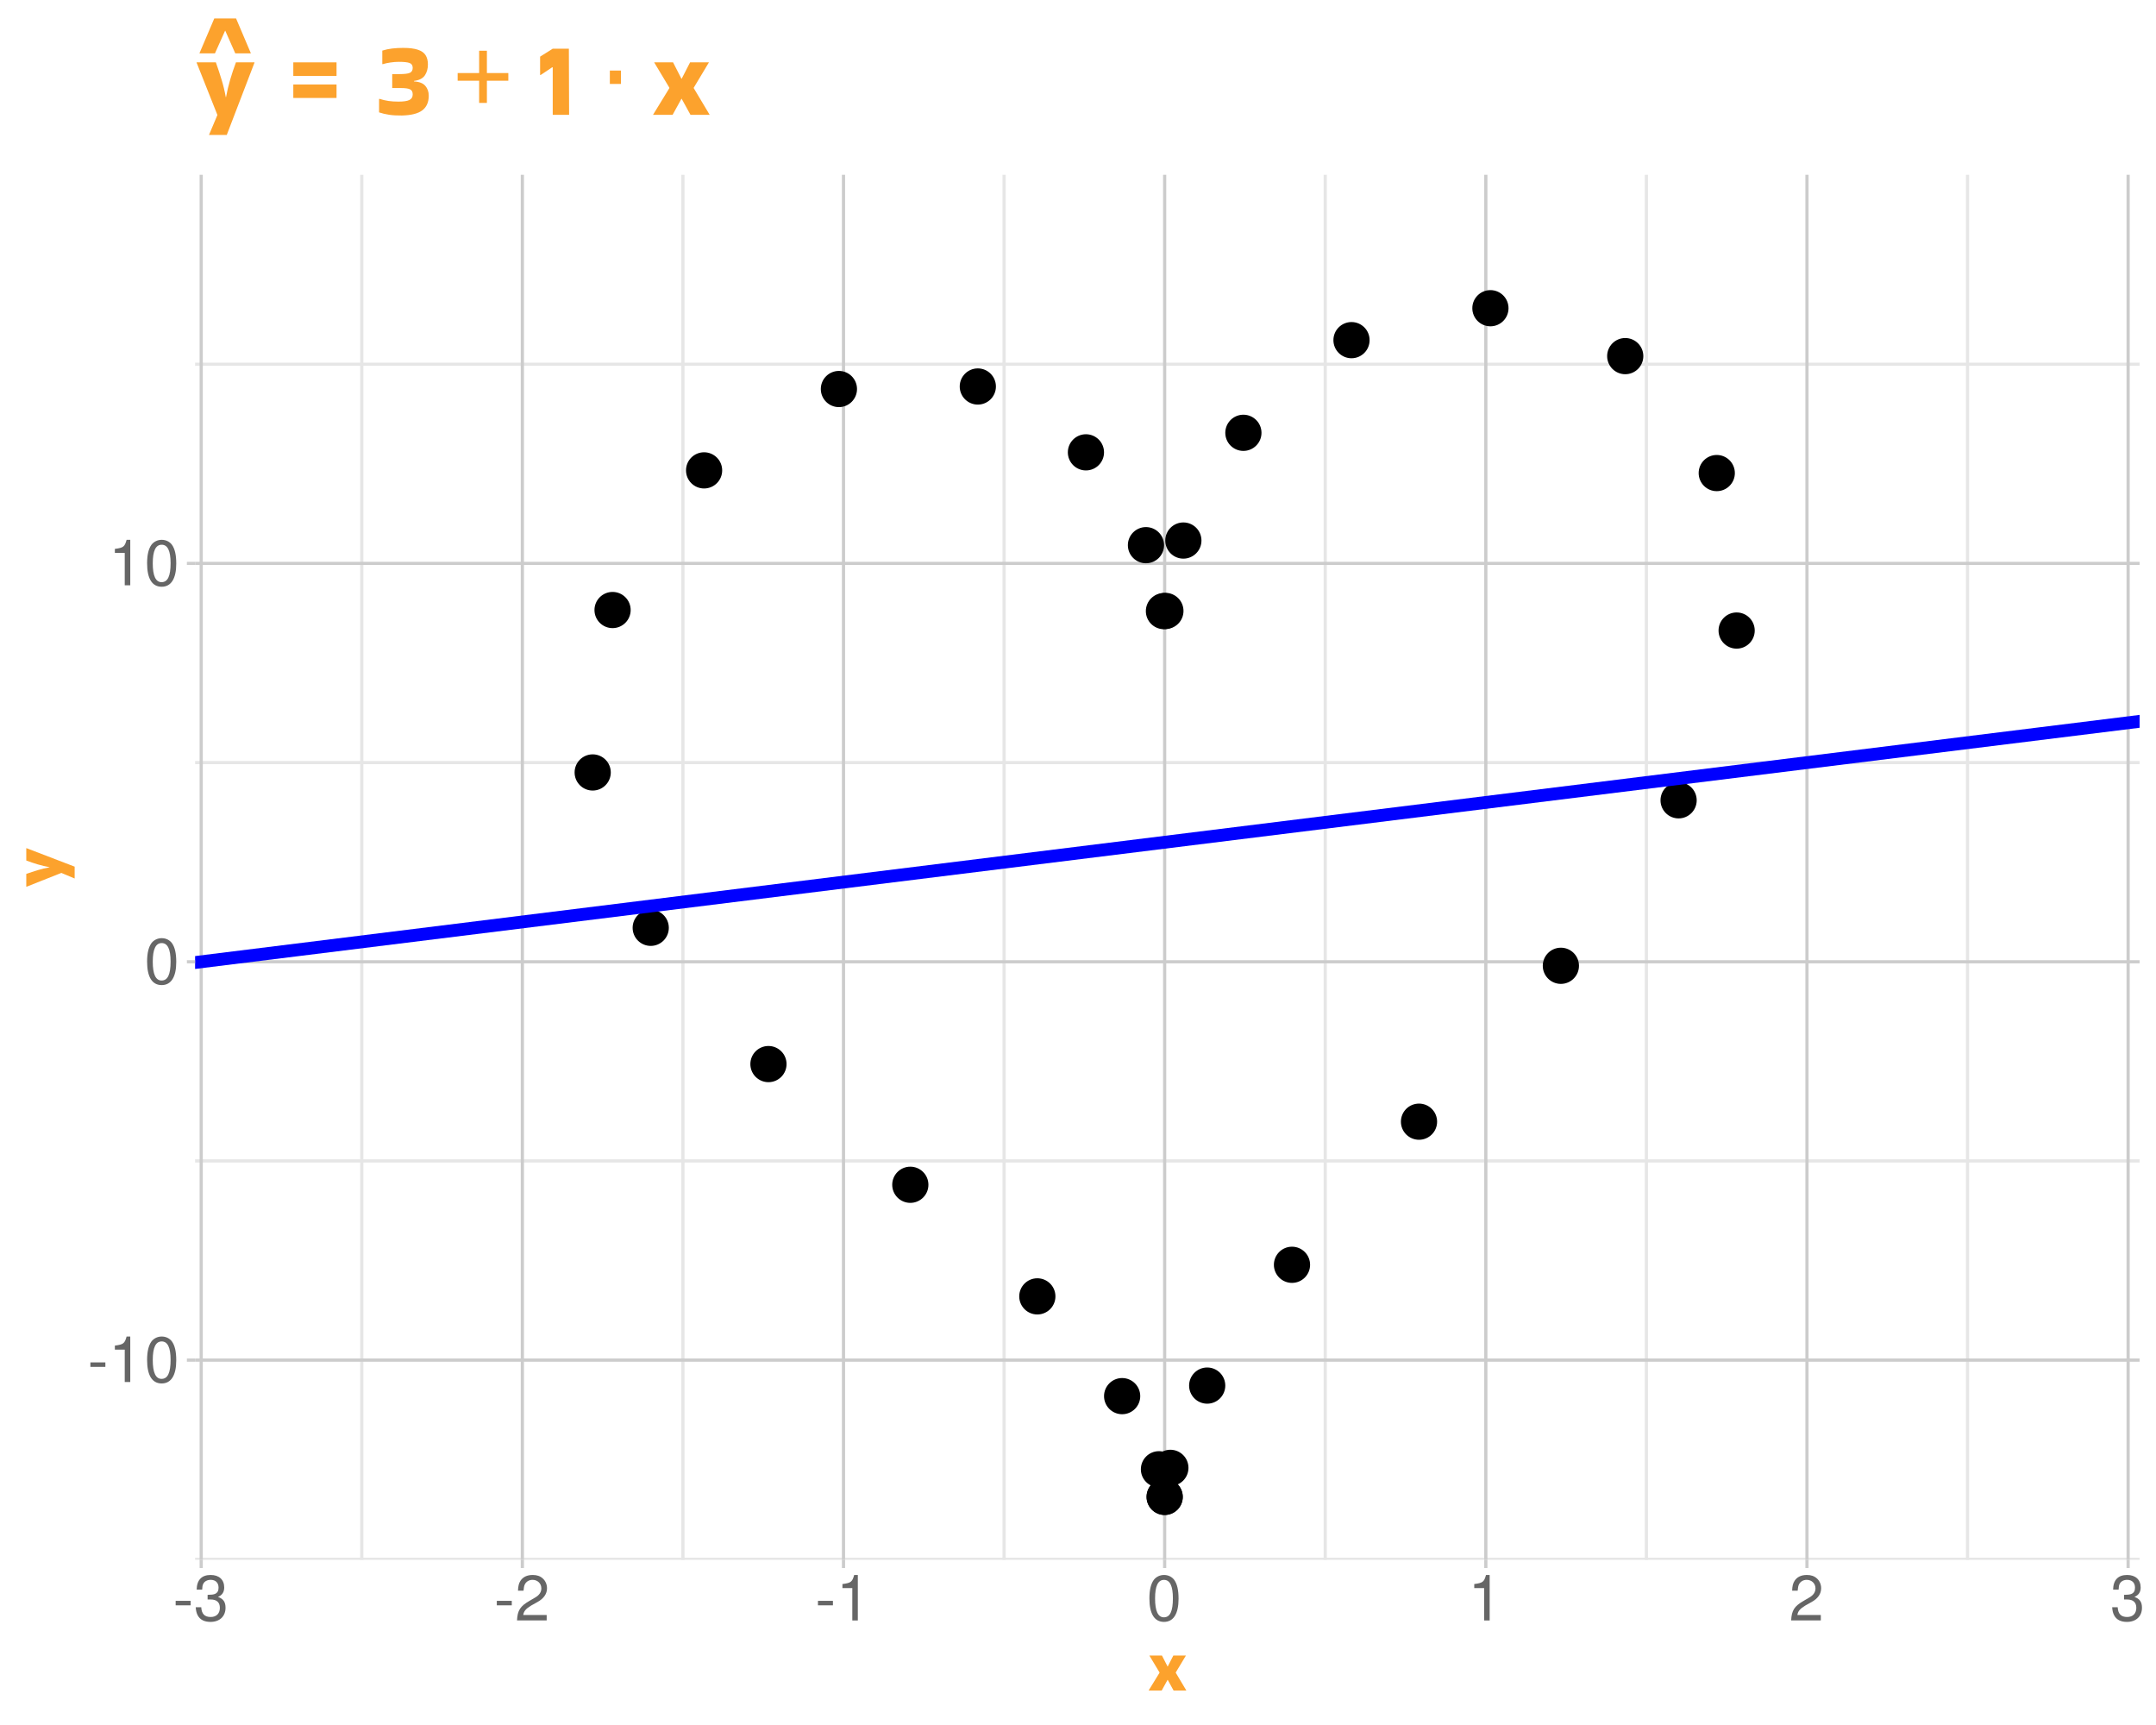
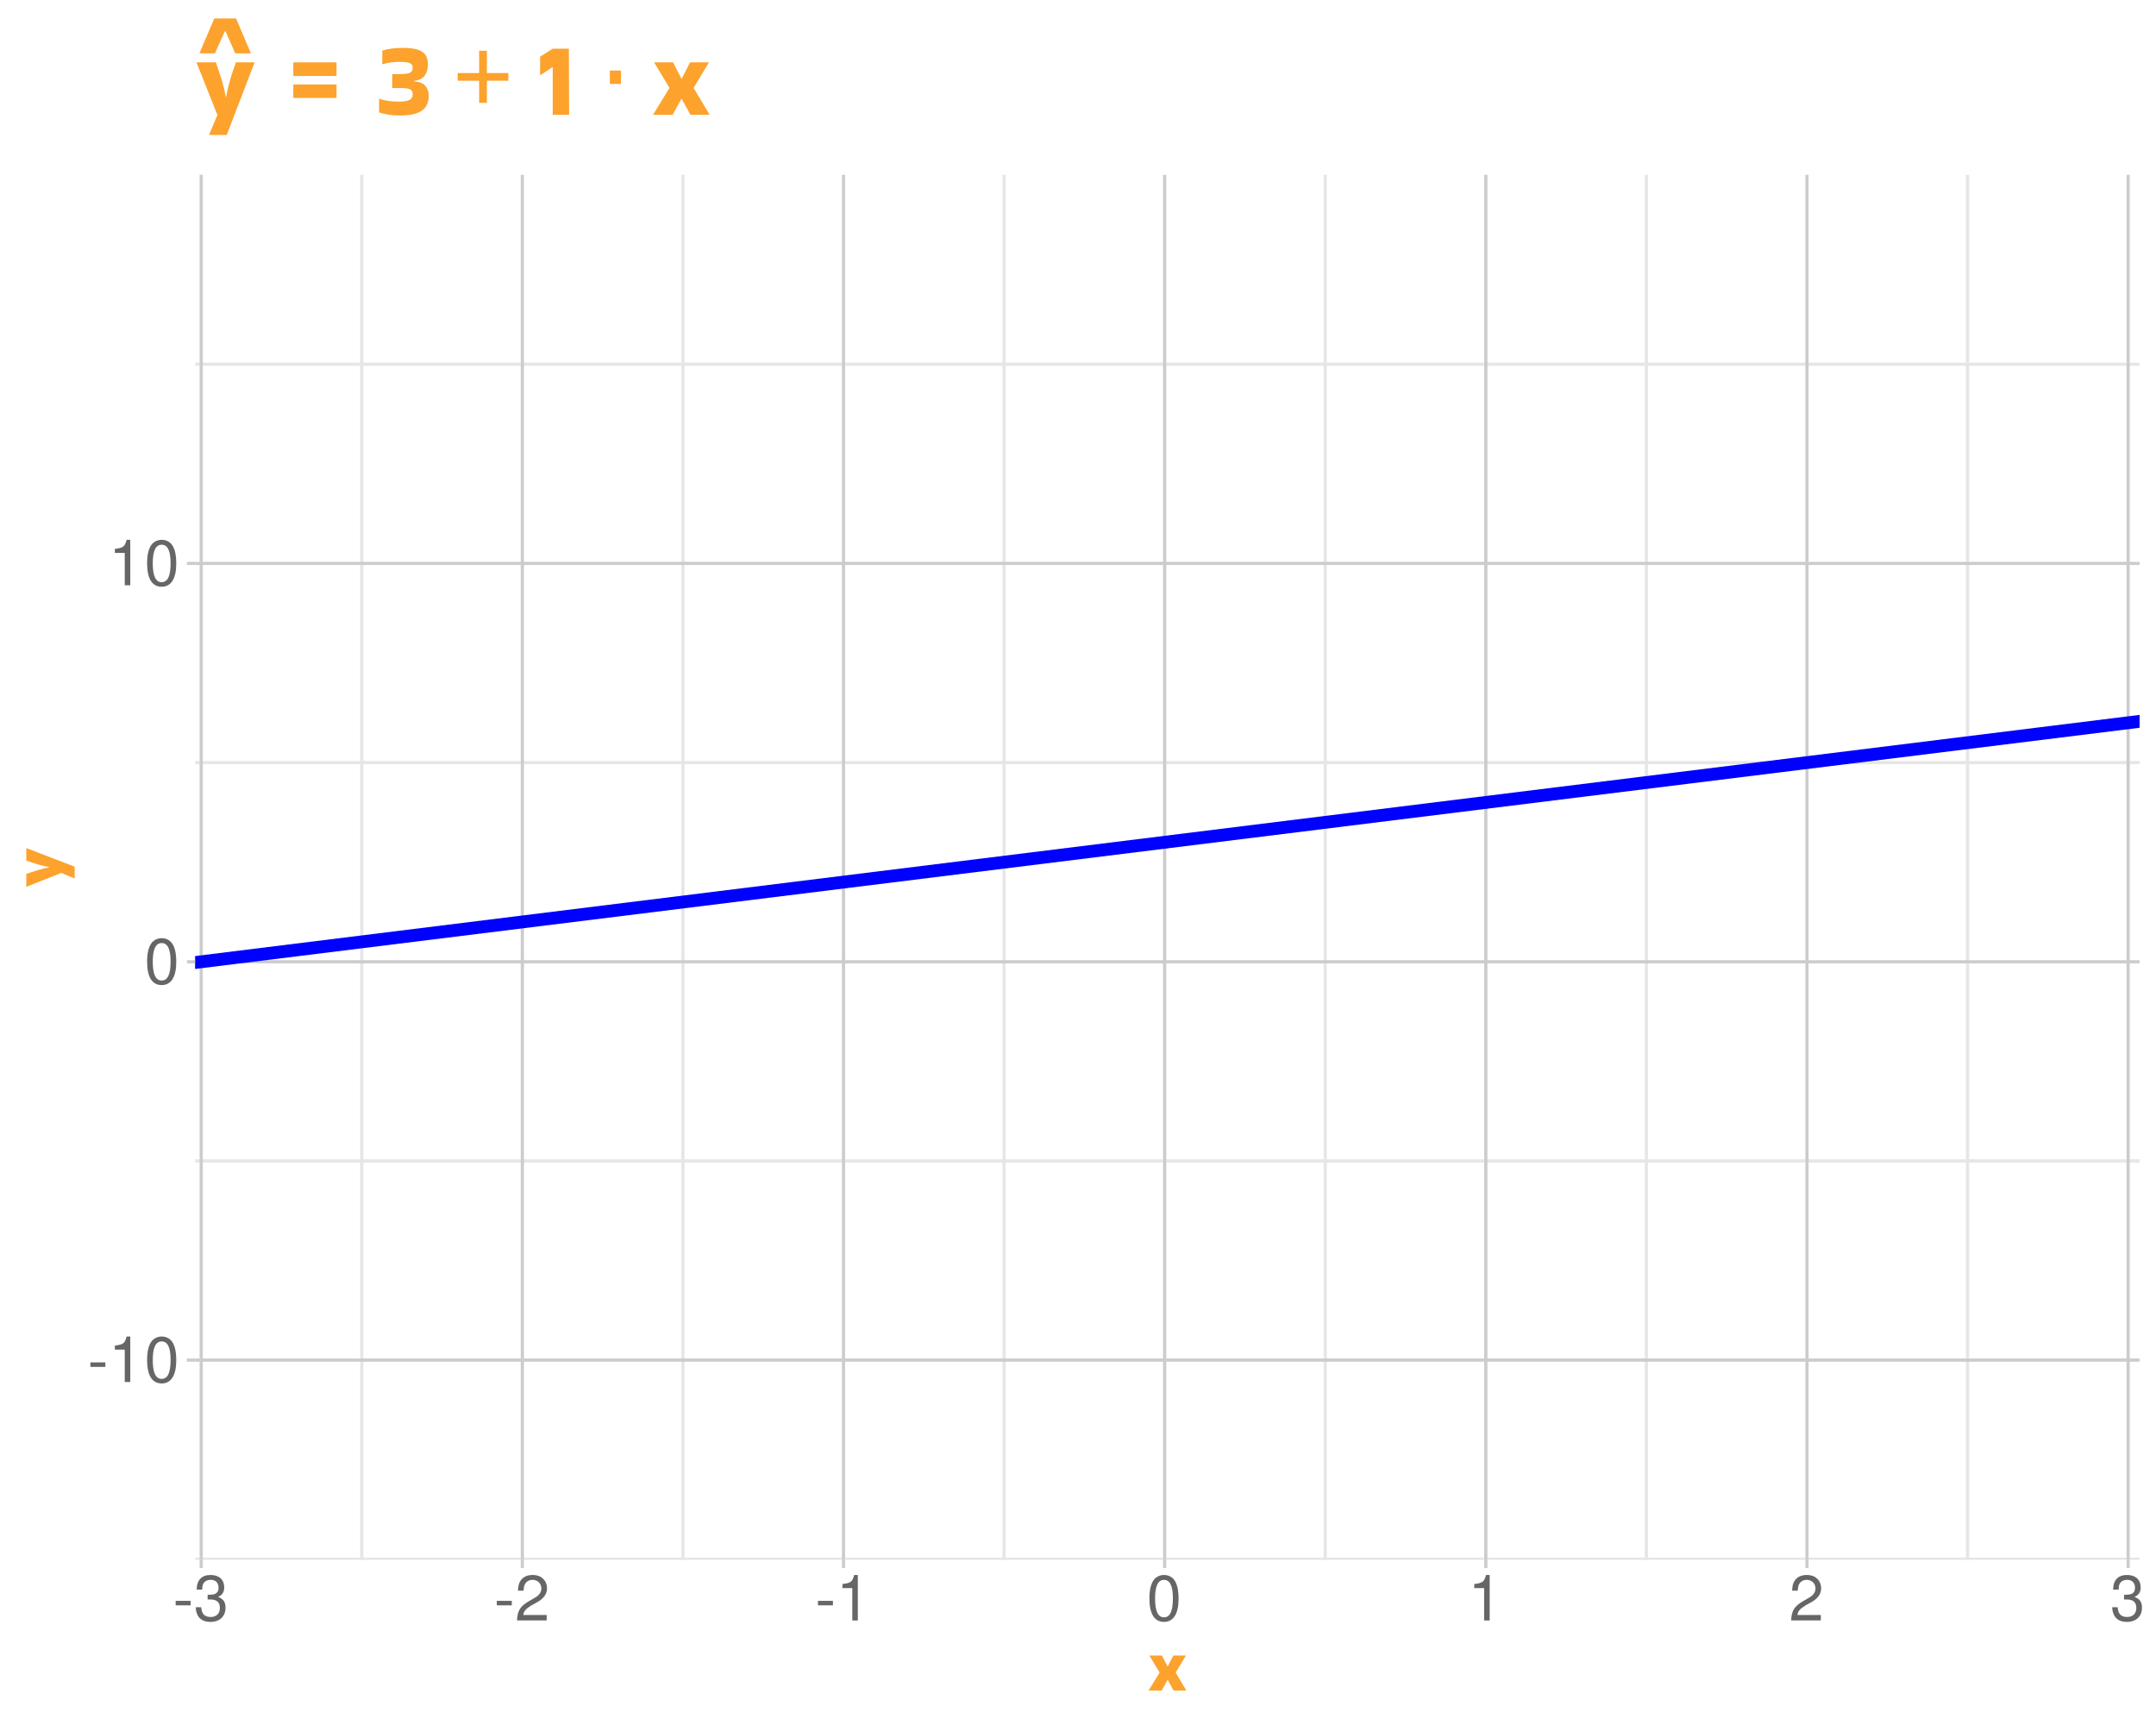
<svg xmlns="http://www.w3.org/2000/svg" xmlns:xlink="http://www.w3.org/1999/xlink" width="720" height="576" viewBox="0 0 720 576">
  <defs>
    <g>
      <g id="glyph-0-0">
        <path d="M 5.969 -6.547 L 0.969 -6.547 L 0.969 -5.047 L 5.969 -5.047 Z M 5.969 -6.547 " />
      </g>
      <g id="glyph-0-1">
        <path d="M 5.438 -10.812 L 5.438 0 L 7.281 0 L 7.281 -15.188 L 6.062 -15.188 C 5.422 -12.859 5 -12.531 2.141 -12.156 L 2.141 -10.812 Z M 5.438 -10.812 " />
      </g>
      <g id="glyph-0-2">
        <path d="M 5.781 -15.188 C 4.391 -15.188 3.125 -14.547 2.359 -13.531 C 1.391 -12.188 0.906 -10.156 0.906 -7.344 C 0.906 -2.219 2.578 0.484 5.781 0.484 C 8.922 0.484 10.641 -2.219 10.641 -7.219 C 10.641 -10.156 10.188 -12.141 9.203 -13.531 C 8.422 -14.578 7.188 -15.188 5.781 -15.188 Z M 5.781 -13.547 C 7.766 -13.547 8.75 -11.516 8.75 -7.391 C 8.75 -3.062 7.797 -1.047 5.734 -1.047 C 3.781 -1.047 2.797 -3.156 2.797 -7.328 C 2.797 -11.516 3.781 -13.547 5.781 -13.547 Z M 5.781 -13.547 " />
      </g>
      <g id="glyph-0-3">
        <path d="M 4.641 -7 L 5.656 -7 C 7.672 -7 8.734 -6.047 8.734 -4.219 C 8.734 -2.312 7.578 -1.156 5.672 -1.156 C 3.641 -1.156 2.641 -2.188 2.516 -4.406 L 0.672 -4.406 C 0.75 -3.188 0.969 -2.391 1.328 -1.719 C 2.094 -0.25 3.547 0.484 5.594 0.484 C 8.656 0.484 10.625 -1.359 10.625 -4.234 C 10.625 -6.172 9.891 -7.219 8.109 -7.859 C 9.484 -8.422 10.188 -9.469 10.188 -11 C 10.188 -13.609 8.484 -15.188 5.656 -15.188 C 2.641 -15.188 1.047 -13.5 0.984 -10.297 L 2.828 -10.297 C 2.859 -11.219 2.938 -11.734 3.172 -12.203 C 3.594 -13.062 4.516 -13.562 5.672 -13.562 C 7.312 -13.562 8.297 -12.578 8.297 -10.938 C 8.297 -9.875 7.922 -9.219 7.094 -8.859 C 6.594 -8.656 5.922 -8.562 4.641 -8.547 Z M 4.641 -7 " />
      </g>
      <g id="glyph-0-4">
        <path d="M 10.625 -1.828 L 2.797 -1.828 C 2.984 -3.094 3.656 -3.891 5.484 -5 L 7.578 -6.172 C 9.656 -7.328 10.734 -8.891 10.734 -10.75 C 10.734 -12.016 10.234 -13.188 9.344 -14 C 8.469 -14.812 7.375 -15.188 5.969 -15.188 C 4.078 -15.188 2.672 -14.516 1.844 -13.203 C 1.328 -12.406 1.094 -11.469 1.047 -9.938 L 2.891 -9.938 C 2.969 -10.969 3.094 -11.578 3.344 -12.078 C 3.828 -13 4.781 -13.562 5.906 -13.562 C 7.578 -13.562 8.844 -12.344 8.844 -10.703 C 8.844 -9.484 8.141 -8.438 6.828 -7.688 L 4.891 -6.547 C 1.781 -4.766 0.875 -3.344 0.719 -0.016 L 10.625 -0.016 Z M 10.625 -1.828 " />
      </g>
      <g id="glyph-1-0">
        <path d="M 9.312 -6.172 L 12.859 -0.219 L 8.594 -0.219 L 6.625 -3.797 L 6.578 -3.797 L 4.609 -0.219 L 0.234 -0.219 L 3.891 -6.172 L 3.891 -6.266 L 0.5 -11.906 L 4.703 -11.906 L 6.578 -8.25 L 6.625 -8.25 L 8.5 -11.906 L 12.703 -11.906 L 9.312 -6.266 Z M 9.312 -6.172 " />
      </g>
      <g id="glyph-2-0">
        <path d="M 4.203 -2.781 L -0.188 -4.625 L -11.859 0 L -11.906 0 L -11.906 -4.297 C -10.645 -4.742 -9.375 -5.16 -8.094 -5.547 C -6.812 -5.941 -5.5 -6.258 -4.156 -6.5 L -4.156 -6.547 C -5.477 -6.785 -6.781 -7.094 -8.062 -7.469 C -9.344 -7.852 -10.625 -8.285 -11.906 -8.766 L -11.906 -12.891 L -11.828 -12.891 L 4.25 -6.719 L 4.25 -2.781 Z M 4.203 -2.781 " />
      </g>
      <g id="glyph-3-0">
        <path d="M 4.172 6.297 L 6.953 -0.281 L 0 -17.781 L 0 -17.859 L 6.438 -17.859 C 7.113 -15.961 7.742 -14.051 8.328 -12.125 C 8.922 -10.207 9.395 -8.242 9.75 -6.234 L 9.828 -6.234 C 10.191 -8.223 10.656 -10.176 11.219 -12.094 C 11.781 -14.008 12.422 -15.93 13.141 -17.859 L 19.328 -17.859 L 19.328 -17.75 L 10.078 6.375 L 4.172 6.375 Z M 4.172 6.297 " />
      </g>
      <g id="glyph-3-1">
        <path d="M 13.688 -23.109 L 18.641 -11.453 L 13.422 -11.453 L 10.078 -19.016 L 10.016 -19.016 L 6.625 -11.453 L 1.438 -11.453 L 6.406 -23.109 Z M 13.688 -23.109 " />
      </g>
      <g id="glyph-3-2">
</g>
      <g id="glyph-3-3">
        <path d="M 1.797 -17.859 L 16.234 -17.859 L 16.234 -13.312 L 1.797 -13.312 Z M 1.797 -10.469 L 16.234 -10.469 L 16.234 -5.969 L 1.797 -5.969 Z M 1.797 -10.469 " />
      </g>
      <g id="glyph-3-4">
        <path d="M 2.516 -21.781 C 3.578 -22.113 4.676 -22.348 5.812 -22.484 C 6.957 -22.617 8.188 -22.688 9.5 -22.688 C 11.562 -22.688 13.191 -22.484 14.391 -22.078 C 15.598 -21.68 16.457 -21.078 16.969 -20.266 C 17.488 -19.453 17.75 -18.422 17.75 -17.172 C 17.75 -15.703 17.398 -14.469 16.703 -13.469 C 16.004 -12.477 14.805 -11.875 13.109 -11.656 L 13.109 -11.484 C 14.879 -11.391 16.141 -10.895 16.891 -10 C 17.648 -9.113 18.031 -8.023 18.031 -6.734 C 18.031 -4.566 17.316 -2.938 15.891 -1.844 C 14.461 -0.758 12.176 -0.18 9.031 -0.109 C 7.426 -0.086 6.008 -0.172 4.781 -0.359 C 3.562 -0.547 2.445 -0.812 1.438 -1.156 L 1.438 -5.656 L 1.656 -5.656 C 2.613 -5.344 3.582 -5.113 4.562 -4.969 C 5.551 -4.82 6.672 -4.75 7.922 -4.75 C 9.598 -4.75 10.805 -4.926 11.547 -5.281 C 12.297 -5.645 12.672 -6.27 12.672 -7.156 C 12.672 -7.977 12.391 -8.535 11.828 -8.828 C 11.266 -9.129 10.227 -9.281 8.719 -9.281 L 5.828 -9.281 L 5.828 -13.938 L 8.25 -13.938 C 9.977 -13.938 11.145 -14.082 11.75 -14.375 C 12.363 -14.676 12.672 -15.223 12.672 -16.016 C 12.672 -16.836 12.328 -17.379 11.641 -17.641 C 10.961 -17.898 9.77 -18.031 8.062 -18.031 C 7.125 -18.031 6.18 -17.957 5.234 -17.812 C 4.285 -17.676 3.426 -17.488 2.656 -17.25 L 2.516 -17.281 Z M 2.516 -21.781 " />
      </g>
      <g id="glyph-3-5">
        <path d="M 1.438 -13.641 L 1.438 -19.766 L 5.656 -22.422 L 11.047 -22.422 L 11.125 -0.328 L 5.656 -0.328 L 5.656 -16.203 L 5.469 -16.203 L 1.625 -13.641 Z M 1.438 -13.641 " />
      </g>
      <g id="glyph-3-6">
        <path d="M 13.969 -9.25 L 19.297 -0.328 L 12.891 -0.328 L 9.938 -5.688 L 9.859 -5.688 L 6.906 -0.328 L 0.359 -0.328 L 5.828 -9.25 L 5.828 -9.391 L 0.75 -17.859 L 7.062 -17.859 L 9.859 -12.391 L 9.938 -12.391 L 12.75 -17.859 L 19.047 -17.859 L 13.969 -9.391 Z M 13.969 -9.25 " />
      </g>
      <g id="glyph-4-0">
        <path d="M 11.562 -13.969 L 18.719 -13.969 L 18.719 -11.406 L 11.562 -11.406 L 11.562 -4 L 8.969 -4 L 8.969 -11.406 L 1.797 -11.406 L 1.797 -13.969 L 8.969 -13.969 L 8.969 -21.422 L 11.562 -21.422 Z M 11.562 -13.969 " />
      </g>
      <g id="glyph-5-0">
        <path d="M 3.844 -14.734 L 7.562 -14.734 L 7.562 -10.266 L 3.844 -10.266 Z M 3.844 -14.734 " />
      </g>
    </g>
    <clipPath id="clip-0">
      <path clip-rule="nonzero" d="M 65.152 58.359 L 714.523 58.359 L 714.523 520.852 L 65.152 520.852 Z M 65.152 58.359 " />
    </clipPath>
    <clipPath id="clip-1">
      <path clip-rule="nonzero" d="M 65.152 520 L 714.523 520 L 714.523 520.852 L 65.152 520.852 Z M 65.152 520 " />
    </clipPath>
    <clipPath id="clip-2">
      <path clip-rule="nonzero" d="M 65.152 387 L 714.523 387 L 714.523 389 L 65.152 389 Z M 65.152 387 " />
    </clipPath>
    <clipPath id="clip-3">
      <path clip-rule="nonzero" d="M 65.152 254 L 714.523 254 L 714.523 256 L 65.152 256 Z M 65.152 254 " />
    </clipPath>
    <clipPath id="clip-4">
      <path clip-rule="nonzero" d="M 65.152 121 L 714.523 121 L 714.523 123 L 65.152 123 Z M 65.152 121 " />
    </clipPath>
    <clipPath id="clip-5">
      <path clip-rule="nonzero" d="M 120 58.359 L 122 58.359 L 122 520.852 L 120 520.852 Z M 120 58.359 " />
    </clipPath>
    <clipPath id="clip-6">
      <path clip-rule="nonzero" d="M 227 58.359 L 229 58.359 L 229 520.852 L 227 520.852 Z M 227 58.359 " />
    </clipPath>
    <clipPath id="clip-7">
      <path clip-rule="nonzero" d="M 334 58.359 L 336 58.359 L 336 520.852 L 334 520.852 Z M 334 58.359 " />
    </clipPath>
    <clipPath id="clip-8">
      <path clip-rule="nonzero" d="M 442 58.359 L 444 58.359 L 444 520.852 L 442 520.852 Z M 442 58.359 " />
    </clipPath>
    <clipPath id="clip-9">
      <path clip-rule="nonzero" d="M 549 58.359 L 551 58.359 L 551 520.852 L 549 520.852 Z M 549 58.359 " />
    </clipPath>
    <clipPath id="clip-10">
      <path clip-rule="nonzero" d="M 656 58.359 L 658 58.359 L 658 520.852 L 656 520.852 Z M 656 58.359 " />
    </clipPath>
    <clipPath id="clip-11">
      <path clip-rule="nonzero" d="M 65.152 453 L 714.523 453 L 714.523 455 L 65.152 455 Z M 65.152 453 " />
    </clipPath>
    <clipPath id="clip-12">
      <path clip-rule="nonzero" d="M 65.152 320 L 714.523 320 L 714.523 322 L 65.152 322 Z M 65.152 320 " />
    </clipPath>
    <clipPath id="clip-13">
      <path clip-rule="nonzero" d="M 65.152 187 L 714.523 187 L 714.523 189 L 65.152 189 Z M 65.152 187 " />
    </clipPath>
    <clipPath id="clip-14">
      <path clip-rule="nonzero" d="M 66 58.359 L 68 58.359 L 68 520.852 L 66 520.852 Z M 66 58.359 " />
    </clipPath>
    <clipPath id="clip-15">
      <path clip-rule="nonzero" d="M 173 58.359 L 175 58.359 L 175 520.852 L 173 520.852 Z M 173 58.359 " />
    </clipPath>
    <clipPath id="clip-16">
      <path clip-rule="nonzero" d="M 281 58.359 L 283 58.359 L 283 520.852 L 281 520.852 Z M 281 58.359 " />
    </clipPath>
    <clipPath id="clip-17">
      <path clip-rule="nonzero" d="M 388 58.359 L 390 58.359 L 390 520.852 L 388 520.852 Z M 388 58.359 " />
    </clipPath>
    <clipPath id="clip-18">
      <path clip-rule="nonzero" d="M 495 58.359 L 497 58.359 L 497 520.852 L 495 520.852 Z M 495 58.359 " />
    </clipPath>
    <clipPath id="clip-19">
      <path clip-rule="nonzero" d="M 602 58.359 L 604 58.359 L 604 520.852 L 602 520.852 Z M 602 58.359 " />
    </clipPath>
    <clipPath id="clip-20">
      <path clip-rule="nonzero" d="M 710 58.359 L 712 58.359 L 712 520.852 L 710 520.852 Z M 710 58.359 " />
    </clipPath>
    <clipPath id="clip-21">
      <path clip-rule="nonzero" d="M 65.152 158 L 714.523 158 L 714.523 405 L 65.152 405 Z M 65.152 158 " />
    </clipPath>
  </defs>
  <rect x="-72" y="-57.6" width="864" height="691.2" fill="rgb(100%, 100%, 100%)" fill-opacity="1" />
  <path fill="none" stroke-width="1.067" stroke-linecap="round" stroke-linejoin="round" stroke="rgb(100%, 100%, 100%)" stroke-opacity="1" stroke-miterlimit="10" d="M 0 576 L 720 576 L 720 0 L 0 0 Z M 0 576 " />
  <g clip-path="url(#clip-0)">
    <path fill-rule="nonzero" fill="rgb(100%, 100%, 100%)" fill-opacity="1" stroke-width="1.067" stroke-linecap="round" stroke-linejoin="round" stroke="rgb(100%, 100%, 100%)" stroke-opacity="1" stroke-miterlimit="10" d="M 65.152 520.848 L 714.523 520.848 L 714.523 58.355 L 65.152 58.355 Z M 65.152 520.848 " />
  </g>
  <g clip-path="url(#clip-1)">
    <path fill="none" stroke-width="1.067" stroke-linecap="butt" stroke-linejoin="round" stroke="rgb(90.196%, 90.196%, 90.196%)" stroke-opacity="1" stroke-miterlimit="10" d="M 65.152 520.664 L 714.52 520.664 " />
  </g>
  <g clip-path="url(#clip-2)">
    <path fill="none" stroke-width="1.067" stroke-linecap="butt" stroke-linejoin="round" stroke="rgb(90.196%, 90.196%, 90.196%)" stroke-opacity="1" stroke-miterlimit="10" d="M 65.152 387.652 L 714.52 387.652 " />
  </g>
  <g clip-path="url(#clip-3)">
    <path fill="none" stroke-width="1.067" stroke-linecap="butt" stroke-linejoin="round" stroke="rgb(90.196%, 90.196%, 90.196%)" stroke-opacity="1" stroke-miterlimit="10" d="M 65.152 254.637 L 714.52 254.637 " />
  </g>
  <g clip-path="url(#clip-4)">
    <path fill="none" stroke-width="1.067" stroke-linecap="butt" stroke-linejoin="round" stroke="rgb(90.196%, 90.196%, 90.196%)" stroke-opacity="1" stroke-miterlimit="10" d="M 65.152 121.621 L 714.52 121.621 " />
  </g>
  <g clip-path="url(#clip-5)">
    <path fill="none" stroke-width="1.067" stroke-linecap="butt" stroke-linejoin="round" stroke="rgb(90.196%, 90.196%, 90.196%)" stroke-opacity="1" stroke-miterlimit="10" d="M 120.816 520.848 L 120.816 58.359 " />
  </g>
  <g clip-path="url(#clip-6)">
    <path fill="none" stroke-width="1.067" stroke-linecap="butt" stroke-linejoin="round" stroke="rgb(90.196%, 90.196%, 90.196%)" stroke-opacity="1" stroke-miterlimit="10" d="M 228.066 520.848 L 228.066 58.359 " />
  </g>
  <g clip-path="url(#clip-7)">
    <path fill="none" stroke-width="1.067" stroke-linecap="butt" stroke-linejoin="round" stroke="rgb(90.196%, 90.196%, 90.196%)" stroke-opacity="1" stroke-miterlimit="10" d="M 335.316 520.848 L 335.316 58.359 " />
  </g>
  <g clip-path="url(#clip-8)">
    <path fill="none" stroke-width="1.067" stroke-linecap="butt" stroke-linejoin="round" stroke="rgb(90.196%, 90.196%, 90.196%)" stroke-opacity="1" stroke-miterlimit="10" d="M 442.566 520.848 L 442.566 58.359 " />
  </g>
  <g clip-path="url(#clip-9)">
    <path fill="none" stroke-width="1.067" stroke-linecap="butt" stroke-linejoin="round" stroke="rgb(90.196%, 90.196%, 90.196%)" stroke-opacity="1" stroke-miterlimit="10" d="M 549.816 520.848 L 549.816 58.359 " />
  </g>
  <g clip-path="url(#clip-10)">
    <path fill="none" stroke-width="1.067" stroke-linecap="butt" stroke-linejoin="round" stroke="rgb(90.196%, 90.196%, 90.196%)" stroke-opacity="1" stroke-miterlimit="10" d="M 657.066 520.848 L 657.066 58.359 " />
  </g>
  <g clip-path="url(#clip-11)">
    <path fill="none" stroke-width="1.067" stroke-linecap="butt" stroke-linejoin="round" stroke="rgb(80%, 80%, 80%)" stroke-opacity="1" stroke-miterlimit="10" d="M 65.152 454.16 L 714.52 454.16 " />
  </g>
  <g clip-path="url(#clip-12)">
    <path fill="none" stroke-width="1.067" stroke-linecap="butt" stroke-linejoin="round" stroke="rgb(80%, 80%, 80%)" stroke-opacity="1" stroke-miterlimit="10" d="M 65.152 321.145 L 714.52 321.145 " />
  </g>
  <g clip-path="url(#clip-13)">
    <path fill="none" stroke-width="1.067" stroke-linecap="butt" stroke-linejoin="round" stroke="rgb(80%, 80%, 80%)" stroke-opacity="1" stroke-miterlimit="10" d="M 65.152 188.129 L 714.52 188.129 " />
  </g>
  <g clip-path="url(#clip-14)">
    <path fill="none" stroke-width="1.067" stroke-linecap="butt" stroke-linejoin="round" stroke="rgb(80%, 80%, 80%)" stroke-opacity="1" stroke-miterlimit="10" d="M 67.191 520.848 L 67.191 58.359 " />
  </g>
  <g clip-path="url(#clip-15)">
    <path fill="none" stroke-width="1.067" stroke-linecap="butt" stroke-linejoin="round" stroke="rgb(80%, 80%, 80%)" stroke-opacity="1" stroke-miterlimit="10" d="M 174.441 520.848 L 174.441 58.359 " />
  </g>
  <g clip-path="url(#clip-16)">
    <path fill="none" stroke-width="1.067" stroke-linecap="butt" stroke-linejoin="round" stroke="rgb(80%, 80%, 80%)" stroke-opacity="1" stroke-miterlimit="10" d="M 281.691 520.848 L 281.691 58.359 " />
  </g>
  <g clip-path="url(#clip-17)">
    <path fill="none" stroke-width="1.067" stroke-linecap="butt" stroke-linejoin="round" stroke="rgb(80%, 80%, 80%)" stroke-opacity="1" stroke-miterlimit="10" d="M 388.941 520.848 L 388.941 58.359 " />
  </g>
  <g clip-path="url(#clip-18)">
    <path fill="none" stroke-width="1.067" stroke-linecap="butt" stroke-linejoin="round" stroke="rgb(80%, 80%, 80%)" stroke-opacity="1" stroke-miterlimit="10" d="M 496.191 520.848 L 496.191 58.359 " />
  </g>
  <g clip-path="url(#clip-19)">
    <path fill="none" stroke-width="1.067" stroke-linecap="butt" stroke-linejoin="round" stroke="rgb(80%, 80%, 80%)" stroke-opacity="1" stroke-miterlimit="10" d="M 603.441 520.848 L 603.441 58.359 " />
  </g>
  <g clip-path="url(#clip-20)">
    <path fill="none" stroke-width="1.067" stroke-linecap="butt" stroke-linejoin="round" stroke="rgb(80%, 80%, 80%)" stroke-opacity="1" stroke-miterlimit="10" d="M 710.691 520.848 L 710.691 58.359 " />
  </g>
-   <path fill-rule="nonzero" fill="rgb(0%, 0%, 0%)" fill-opacity="1" stroke-width="0.709" stroke-linecap="round" stroke-linejoin="round" stroke="rgb(0%, 0%, 0%)" stroke-opacity="1" stroke-miterlimit="10" d="M 394.629 499.828 C 394.629 502.969 392.082 505.516 388.941 505.516 C 385.801 505.516 383.254 502.969 383.254 499.828 C 383.254 496.684 385.801 494.137 388.941 494.137 C 392.082 494.137 394.629 496.684 394.629 499.828 " />
-   <path fill-rule="nonzero" fill="rgb(0%, 0%, 0%)" fill-opacity="1" stroke-width="0.709" stroke-linecap="round" stroke-linejoin="round" stroke="rgb(0%, 0%, 0%)" stroke-opacity="1" stroke-miterlimit="10" d="M 392.727 490.609 C 392.727 493.75 390.176 496.297 387.035 496.297 C 383.895 496.297 381.348 493.75 381.348 490.609 C 381.348 487.465 383.895 484.918 387.035 484.918 C 390.176 484.918 392.727 487.465 392.727 490.609 " />
-   <path fill-rule="nonzero" fill="rgb(0%, 0%, 0%)" fill-opacity="1" stroke-width="0.709" stroke-linecap="round" stroke-linejoin="round" stroke="rgb(0%, 0%, 0%)" stroke-opacity="1" stroke-miterlimit="10" d="M 380.43 466.188 C 380.43 469.328 377.879 471.875 374.738 471.875 C 371.598 471.875 369.051 469.328 369.051 466.188 C 369.051 463.047 371.598 460.5 374.738 460.5 C 377.879 460.5 380.43 463.047 380.43 466.188 " />
-   <path fill-rule="nonzero" fill="rgb(0%, 0%, 0%)" fill-opacity="1" stroke-width="0.709" stroke-linecap="round" stroke-linejoin="round" stroke="rgb(0%, 0%, 0%)" stroke-opacity="1" stroke-miterlimit="10" d="M 352.109 432.879 C 352.109 436.02 349.562 438.566 346.418 438.566 C 343.277 438.566 340.73 436.02 340.73 432.879 C 340.73 429.734 343.277 427.188 346.418 427.188 C 349.562 427.188 352.109 429.734 352.109 432.879 " />
-   <path fill-rule="nonzero" fill="rgb(0%, 0%, 0%)" fill-opacity="1" stroke-width="0.709" stroke-linecap="round" stroke-linejoin="round" stroke="rgb(0%, 0%, 0%)" stroke-opacity="1" stroke-miterlimit="10" d="M 309.691 395.613 C 309.691 398.754 307.145 401.301 304 401.301 C 300.859 401.301 298.312 398.754 298.312 395.613 C 298.312 392.469 300.859 389.922 304 389.922 C 307.145 389.922 309.691 392.469 309.691 395.613 " />
-   <path fill-rule="nonzero" fill="rgb(0%, 0%, 0%)" fill-opacity="1" stroke-width="0.709" stroke-linecap="round" stroke-linejoin="round" stroke="rgb(0%, 0%, 0%)" stroke-opacity="1" stroke-miterlimit="10" d="M 262.316 355.309 C 262.316 358.453 259.77 361 256.625 361 C 253.484 361 250.938 358.453 250.938 355.309 C 250.938 352.168 253.484 349.621 256.625 349.621 C 259.77 349.621 262.316 352.168 262.316 355.309 " />
-   <path fill-rule="nonzero" fill="rgb(0%, 0%, 0%)" fill-opacity="1" stroke-width="0.709" stroke-linecap="round" stroke-linejoin="round" stroke="rgb(0%, 0%, 0%)" stroke-opacity="1" stroke-miterlimit="10" d="M 223 309.805 C 223 312.949 220.453 315.496 217.312 315.496 C 214.168 315.496 211.621 312.949 211.621 309.805 C 211.621 306.664 214.168 304.117 217.312 304.117 C 220.453 304.117 223 306.664 223 309.805 " />
-   <path fill-rule="nonzero" fill="rgb(0%, 0%, 0%)" fill-opacity="1" stroke-width="0.709" stroke-linecap="round" stroke-linejoin="round" stroke="rgb(0%, 0%, 0%)" stroke-opacity="1" stroke-miterlimit="10" d="M 203.617 257.93 C 203.617 261.074 201.07 263.621 197.93 263.621 C 194.789 263.621 192.242 261.074 192.242 257.93 C 192.242 254.789 194.789 252.242 197.93 252.242 C 201.07 252.242 203.617 254.789 203.617 257.93 " />
-   <path fill-rule="nonzero" fill="rgb(0%, 0%, 0%)" fill-opacity="1" stroke-width="0.709" stroke-linecap="round" stroke-linejoin="round" stroke="rgb(0%, 0%, 0%)" stroke-opacity="1" stroke-miterlimit="10" d="M 210.258 203.695 C 210.258 206.836 207.711 209.383 204.57 209.383 C 201.426 209.383 198.879 206.836 198.879 203.695 C 198.879 200.555 201.426 198.008 204.57 198.008 C 207.711 198.008 210.258 200.555 210.258 203.695 " />
-   <path fill-rule="nonzero" fill="rgb(0%, 0%, 0%)" fill-opacity="1" stroke-width="0.709" stroke-linecap="round" stroke-linejoin="round" stroke="rgb(0%, 0%, 0%)" stroke-opacity="1" stroke-miterlimit="10" d="M 240.82 157.066 C 240.82 160.207 238.273 162.754 235.129 162.754 C 231.988 162.754 229.441 160.207 229.441 157.066 C 229.441 153.922 231.988 151.375 235.129 151.375 C 238.273 151.375 240.82 153.922 240.82 157.066 " />
-   <path fill-rule="nonzero" fill="rgb(0%, 0%, 0%)" fill-opacity="1" stroke-width="0.709" stroke-linecap="round" stroke-linejoin="round" stroke="rgb(0%, 0%, 0%)" stroke-opacity="1" stroke-miterlimit="10" d="M 285.844 129.898 C 285.844 133.043 283.297 135.59 280.156 135.59 C 277.012 135.59 274.465 133.043 274.465 129.898 C 274.465 126.758 277.012 124.211 280.156 124.211 C 283.297 124.211 285.844 126.758 285.844 129.898 " />
-   <path fill-rule="nonzero" fill="rgb(0%, 0%, 0%)" fill-opacity="1" stroke-width="0.709" stroke-linecap="round" stroke-linejoin="round" stroke="rgb(0%, 0%, 0%)" stroke-opacity="1" stroke-miterlimit="10" d="M 332.234 129.059 C 332.234 132.199 329.688 134.746 326.543 134.746 C 323.402 134.746 320.855 132.199 320.855 129.059 C 320.855 125.914 323.402 123.367 326.543 123.367 C 329.688 123.367 332.234 125.914 332.234 129.059 " />
-   <path fill-rule="nonzero" fill="rgb(0%, 0%, 0%)" fill-opacity="1" stroke-width="0.709" stroke-linecap="round" stroke-linejoin="round" stroke="rgb(0%, 0%, 0%)" stroke-opacity="1" stroke-miterlimit="10" d="M 368.34 151.043 C 368.34 154.184 365.793 156.73 362.652 156.73 C 359.508 156.73 356.961 154.184 356.961 151.043 C 356.961 147.902 359.508 145.355 362.652 145.355 C 365.793 145.355 368.34 147.902 368.34 151.043 " />
-   <path fill-rule="nonzero" fill="rgb(0%, 0%, 0%)" fill-opacity="1" stroke-width="0.709" stroke-linecap="round" stroke-linejoin="round" stroke="rgb(0%, 0%, 0%)" stroke-opacity="1" stroke-miterlimit="10" d="M 388.387 182.043 C 388.387 185.184 385.84 187.73 382.695 187.73 C 379.555 187.73 377.008 185.184 377.008 182.043 C 377.008 178.902 379.555 176.355 382.695 176.355 C 385.84 176.355 388.387 178.902 388.387 182.043 " />
-   <path fill-rule="nonzero" fill="rgb(0%, 0%, 0%)" fill-opacity="1" stroke-width="0.709" stroke-linecap="round" stroke-linejoin="round" stroke="rgb(0%, 0%, 0%)" stroke-opacity="1" stroke-miterlimit="10" d="M 394.387 204.062 C 394.387 207.203 391.84 209.75 388.699 209.75 C 385.559 209.75 383.012 207.203 383.012 204.062 C 383.012 200.918 385.559 198.371 388.699 198.371 C 391.84 198.371 394.387 200.918 394.387 204.062 " />
-   <path fill-rule="nonzero" fill="rgb(0%, 0%, 0%)" fill-opacity="1" stroke-width="0.709" stroke-linecap="round" stroke-linejoin="round" stroke="rgb(0%, 0%, 0%)" stroke-opacity="1" stroke-miterlimit="10" d="M 394.875 204 C 394.875 207.145 392.324 209.691 389.184 209.691 C 386.043 209.691 383.496 207.145 383.496 204 C 383.496 200.859 386.043 198.312 389.184 198.312 C 392.324 198.312 394.875 200.859 394.875 204 " />
-   <path fill-rule="nonzero" fill="rgb(0%, 0%, 0%)" fill-opacity="1" stroke-width="0.709" stroke-linecap="round" stroke-linejoin="round" stroke="rgb(0%, 0%, 0%)" stroke-opacity="1" stroke-miterlimit="10" d="M 400.875 180.492 C 400.875 183.637 398.328 186.184 395.188 186.184 C 392.047 186.184 389.496 183.637 389.496 180.492 C 389.496 177.352 392.047 174.805 395.188 174.805 C 398.328 174.805 400.875 177.352 400.875 180.492 " />
-   <path fill-rule="nonzero" fill="rgb(0%, 0%, 0%)" fill-opacity="1" stroke-width="0.709" stroke-linecap="round" stroke-linejoin="round" stroke="rgb(0%, 0%, 0%)" stroke-opacity="1" stroke-miterlimit="10" d="M 420.922 144.523 C 420.922 147.664 418.375 150.211 415.23 150.211 C 412.09 150.211 409.543 147.664 409.543 144.523 C 409.543 141.379 412.09 138.832 415.23 138.832 C 418.375 138.832 420.922 141.379 420.922 144.523 " />
-   <path fill-rule="nonzero" fill="rgb(0%, 0%, 0%)" fill-opacity="1" stroke-width="0.709" stroke-linecap="round" stroke-linejoin="round" stroke="rgb(0%, 0%, 0%)" stroke-opacity="1" stroke-miterlimit="10" d="M 457.027 113.578 C 457.027 116.723 454.48 119.27 451.34 119.27 C 448.195 119.27 445.648 116.723 445.648 113.578 C 445.648 110.438 448.195 107.891 451.34 107.891 C 454.48 107.891 457.027 110.438 457.027 113.578 " />
-   <path fill-rule="nonzero" fill="rgb(0%, 0%, 0%)" fill-opacity="1" stroke-width="0.709" stroke-linecap="round" stroke-linejoin="round" stroke="rgb(0%, 0%, 0%)" stroke-opacity="1" stroke-miterlimit="10" d="M 503.418 102.914 C 503.418 106.059 500.871 108.605 497.727 108.605 C 494.586 108.605 492.039 106.059 492.039 102.914 C 492.039 99.773 494.586 97.227 497.727 97.227 C 500.871 97.227 503.418 99.773 503.418 102.914 " />
-   <path fill-rule="nonzero" fill="rgb(0%, 0%, 0%)" fill-opacity="1" stroke-width="0.709" stroke-linecap="round" stroke-linejoin="round" stroke="rgb(0%, 0%, 0%)" stroke-opacity="1" stroke-miterlimit="10" d="M 548.441 118.914 C 548.441 122.055 545.895 124.602 542.754 124.602 C 539.609 124.602 537.062 122.055 537.062 118.914 C 537.062 115.773 539.609 113.223 542.754 113.223 C 545.895 113.223 548.441 115.773 548.441 118.914 " />
-   <path fill-rule="nonzero" fill="rgb(0%, 0%, 0%)" fill-opacity="1" stroke-width="0.709" stroke-linecap="round" stroke-linejoin="round" stroke="rgb(0%, 0%, 0%)" stroke-opacity="1" stroke-miterlimit="10" d="M 579.004 157.961 C 579.004 161.105 576.457 163.652 573.312 163.652 C 570.172 163.652 567.625 161.105 567.625 157.961 C 567.625 154.82 570.172 152.273 573.312 152.273 C 576.457 152.273 579.004 154.82 579.004 157.961 " />
-   <path fill-rule="nonzero" fill="rgb(0%, 0%, 0%)" fill-opacity="1" stroke-width="0.709" stroke-linecap="round" stroke-linejoin="round" stroke="rgb(0%, 0%, 0%)" stroke-opacity="1" stroke-miterlimit="10" d="M 585.641 210.551 C 585.641 213.691 583.094 216.238 579.953 216.238 C 576.812 216.238 574.266 213.691 574.266 210.551 C 574.266 207.41 576.812 204.859 579.953 204.859 C 583.094 204.859 585.641 207.41 585.641 210.551 " />
-   <path fill-rule="nonzero" fill="rgb(0%, 0%, 0%)" fill-opacity="1" stroke-width="0.709" stroke-linecap="round" stroke-linejoin="round" stroke="rgb(0%, 0%, 0%)" stroke-opacity="1" stroke-miterlimit="10" d="M 566.262 267.234 C 566.262 270.375 563.715 272.922 560.574 272.922 C 557.43 272.922 554.883 270.375 554.883 267.234 C 554.883 264.09 557.43 261.543 560.574 261.543 C 563.715 261.543 566.262 264.09 566.262 267.234 " />
-   <path fill-rule="nonzero" fill="rgb(0%, 0%, 0%)" fill-opacity="1" stroke-width="0.709" stroke-linecap="round" stroke-linejoin="round" stroke="rgb(0%, 0%, 0%)" stroke-opacity="1" stroke-miterlimit="10" d="M 526.945 322.488 C 526.945 325.633 524.398 328.18 521.258 328.18 C 518.113 328.18 515.566 325.633 515.566 322.488 C 515.566 319.348 518.113 316.801 521.258 316.801 C 524.398 316.801 526.945 319.348 526.945 322.488 " />
-   <path fill-rule="nonzero" fill="rgb(0%, 0%, 0%)" fill-opacity="1" stroke-width="0.709" stroke-linecap="round" stroke-linejoin="round" stroke="rgb(0%, 0%, 0%)" stroke-opacity="1" stroke-miterlimit="10" d="M 479.57 374.543 C 479.57 377.684 477.023 380.23 473.883 380.23 C 470.738 380.23 468.191 377.684 468.191 374.543 C 468.191 371.402 470.738 368.855 473.883 368.855 C 477.023 368.855 479.57 371.402 479.57 374.543 " />
-   <path fill-rule="nonzero" fill="rgb(0%, 0%, 0%)" fill-opacity="1" stroke-width="0.709" stroke-linecap="round" stroke-linejoin="round" stroke="rgb(0%, 0%, 0%)" stroke-opacity="1" stroke-miterlimit="10" d="M 437.152 422.328 C 437.152 425.473 434.605 428.02 431.465 428.02 C 428.32 428.02 425.773 425.473 425.773 422.328 C 425.773 419.188 428.32 416.641 431.465 416.641 C 434.605 416.641 437.152 419.188 437.152 422.328 " />
-   <path fill-rule="nonzero" fill="rgb(0%, 0%, 0%)" fill-opacity="1" stroke-width="0.709" stroke-linecap="round" stroke-linejoin="round" stroke="rgb(0%, 0%, 0%)" stroke-opacity="1" stroke-miterlimit="10" d="M 408.832 462.664 C 408.832 465.809 406.285 468.355 403.145 468.355 C 400.004 468.355 397.457 465.809 397.457 462.664 C 397.457 459.523 400.004 456.977 403.145 456.977 C 406.285 456.977 408.832 459.523 408.832 462.664 " />
-   <path fill-rule="nonzero" fill="rgb(0%, 0%, 0%)" fill-opacity="1" stroke-width="0.709" stroke-linecap="round" stroke-linejoin="round" stroke="rgb(0%, 0%, 0%)" stroke-opacity="1" stroke-miterlimit="10" d="M 396.535 490.137 C 396.535 493.277 393.988 495.824 390.848 495.824 C 387.707 495.824 385.16 493.277 385.16 490.137 C 385.16 486.992 387.707 484.445 390.848 484.445 C 393.988 484.445 396.535 486.992 396.535 490.137 " />
-   <path fill-rule="nonzero" fill="rgb(0%, 0%, 0%)" fill-opacity="1" stroke-width="0.709" stroke-linecap="round" stroke-linejoin="round" stroke="rgb(0%, 0%, 0%)" stroke-opacity="1" stroke-miterlimit="10" d="M 394.629 499.828 C 394.629 502.969 392.082 505.516 388.941 505.516 C 385.801 505.516 383.254 502.969 383.254 499.828 C 383.254 496.684 385.801 494.137 388.941 494.137 C 392.082 494.137 394.629 496.684 394.629 499.828 " />
  <g clip-path="url(#clip-21)">
    <path fill="none" stroke-width="4.268" stroke-linecap="butt" stroke-linejoin="round" stroke="rgb(0%, 0%, 100%)" stroke-opacity="1" stroke-miterlimit="10" d="M -584.219 401.934 L 1363.891 160.324 " />
  </g>
  <g fill="rgb(40%, 40%, 40%)" fill-opacity="1">
    <use xlink:href="#glyph-0-0" x="29.219" y="461.469" />
    <use xlink:href="#glyph-0-1" x="36.219" y="461.469" />
    <use xlink:href="#glyph-0-2" x="48.219" y="461.469" />
  </g>
  <g fill="rgb(40%, 40%, 40%)" fill-opacity="1">
    <use xlink:href="#glyph-0-2" x="48.219" y="328.453" />
  </g>
  <g fill="rgb(40%, 40%, 40%)" fill-opacity="1">
    <use xlink:href="#glyph-0-1" x="36.219" y="195.438" />
    <use xlink:href="#glyph-0-2" x="48.219" y="195.438" />
  </g>
  <path fill="none" stroke-width="1.067" stroke-linecap="butt" stroke-linejoin="round" stroke="rgb(80%, 80%, 80%)" stroke-opacity="1" stroke-miterlimit="10" d="M 62.41 454.16 L 65.152 454.16 " />
  <path fill="none" stroke-width="1.067" stroke-linecap="butt" stroke-linejoin="round" stroke="rgb(80%, 80%, 80%)" stroke-opacity="1" stroke-miterlimit="10" d="M 62.41 321.145 L 65.152 321.145 " />
  <path fill="none" stroke-width="1.067" stroke-linecap="butt" stroke-linejoin="round" stroke="rgb(80%, 80%, 80%)" stroke-opacity="1" stroke-miterlimit="10" d="M 62.41 188.129 L 65.152 188.129 " />
  <path fill="none" stroke-width="1.067" stroke-linecap="butt" stroke-linejoin="round" stroke="rgb(80%, 80%, 80%)" stroke-opacity="1" stroke-miterlimit="10" d="M 67.191 523.59 L 67.191 520.848 " />
  <path fill="none" stroke-width="1.067" stroke-linecap="butt" stroke-linejoin="round" stroke="rgb(80%, 80%, 80%)" stroke-opacity="1" stroke-miterlimit="10" d="M 174.441 523.59 L 174.441 520.848 " />
  <path fill="none" stroke-width="1.067" stroke-linecap="butt" stroke-linejoin="round" stroke="rgb(80%, 80%, 80%)" stroke-opacity="1" stroke-miterlimit="10" d="M 281.691 523.59 L 281.691 520.848 " />
  <path fill="none" stroke-width="1.067" stroke-linecap="butt" stroke-linejoin="round" stroke="rgb(80%, 80%, 80%)" stroke-opacity="1" stroke-miterlimit="10" d="M 388.941 523.59 L 388.941 520.848 " />
  <path fill="none" stroke-width="1.067" stroke-linecap="butt" stroke-linejoin="round" stroke="rgb(80%, 80%, 80%)" stroke-opacity="1" stroke-miterlimit="10" d="M 496.191 523.59 L 496.191 520.848 " />
  <path fill="none" stroke-width="1.067" stroke-linecap="butt" stroke-linejoin="round" stroke="rgb(80%, 80%, 80%)" stroke-opacity="1" stroke-miterlimit="10" d="M 603.441 523.59 L 603.441 520.848 " />
  <path fill="none" stroke-width="1.067" stroke-linecap="butt" stroke-linejoin="round" stroke="rgb(80%, 80%, 80%)" stroke-opacity="1" stroke-miterlimit="10" d="M 710.691 523.59 L 710.691 520.848 " />
  <g fill="rgb(40%, 40%, 40%)" fill-opacity="1">
    <use xlink:href="#glyph-0-0" x="57.691" y="541.09" />
    <use xlink:href="#glyph-0-3" x="64.691" y="541.09" />
  </g>
  <g fill="rgb(40%, 40%, 40%)" fill-opacity="1">
    <use xlink:href="#glyph-0-0" x="164.941" y="541.09" />
    <use xlink:href="#glyph-0-4" x="171.941" y="541.09" />
  </g>
  <g fill="rgb(40%, 40%, 40%)" fill-opacity="1">
    <use xlink:href="#glyph-0-0" x="272.191" y="541.09" />
    <use xlink:href="#glyph-0-1" x="279.191" y="541.09" />
  </g>
  <g fill="rgb(40%, 40%, 40%)" fill-opacity="1">
    <use xlink:href="#glyph-0-2" x="382.941" y="541.09" />
  </g>
  <g fill="rgb(40%, 40%, 40%)" fill-opacity="1">
    <use xlink:href="#glyph-0-1" x="490.191" y="541.09" />
  </g>
  <g fill="rgb(40%, 40%, 40%)" fill-opacity="1">
    <use xlink:href="#glyph-0-4" x="597.441" y="541.09" />
  </g>
  <g fill="rgb(40%, 40%, 40%)" fill-opacity="1">
    <use xlink:href="#glyph-0-3" x="704.691" y="541.09" />
  </g>
  <g fill="rgb(98.824%, 63.529%, 17.647%)" fill-opacity="1">
    <use xlink:href="#glyph-1-0" x="383.336" y="564.72" />
  </g>
  <g fill="rgb(98.824%, 63.529%, 17.647%)" fill-opacity="1">
    <use xlink:href="#glyph-2-0" x="20.681" y="296.105" />
  </g>
  <g fill="rgb(98.824%, 63.529%, 17.647%)" fill-opacity="1">
    <use xlink:href="#glyph-3-0" x="65.652" y="38.679" />
  </g>
  <g fill="rgb(98.824%, 63.529%, 17.647%)" fill-opacity="1">
    <use xlink:href="#glyph-3-1" x="65.152" y="29.28" />
  </g>
  <g fill="rgb(98.824%, 63.529%, 17.647%)" fill-opacity="1">
    <use xlink:href="#glyph-3-2" x="85.152" y="38.679" />
    <use xlink:href="#glyph-3-3" x="96.152" y="38.679" />
    <use xlink:href="#glyph-3-2" x="114.152" y="38.679" />
  </g>
  <g fill="rgb(98.824%, 63.529%, 17.647%)" fill-opacity="1">
    <use xlink:href="#glyph-3-4" x="125.152" y="38.679" />
  </g>
  <g fill="rgb(98.824%, 63.529%, 17.647%)" fill-opacity="1">
    <use xlink:href="#glyph-4-0" x="151.039" y="38.363" />
  </g>
  <g fill="rgb(98.824%, 63.529%, 17.647%)" fill-opacity="1">
    <use xlink:href="#glyph-3-5" x="178.93" y="38.679" />
  </g>
  <g fill="rgb(98.824%, 63.529%, 17.647%)" fill-opacity="1">
    <use xlink:href="#glyph-5-0" x="199.816" y="38.295" />
  </g>
  <g fill="rgb(98.824%, 63.529%, 17.647%)" fill-opacity="1">
    <use xlink:href="#glyph-3-6" x="217.707" y="38.679" />
  </g>
</svg>
